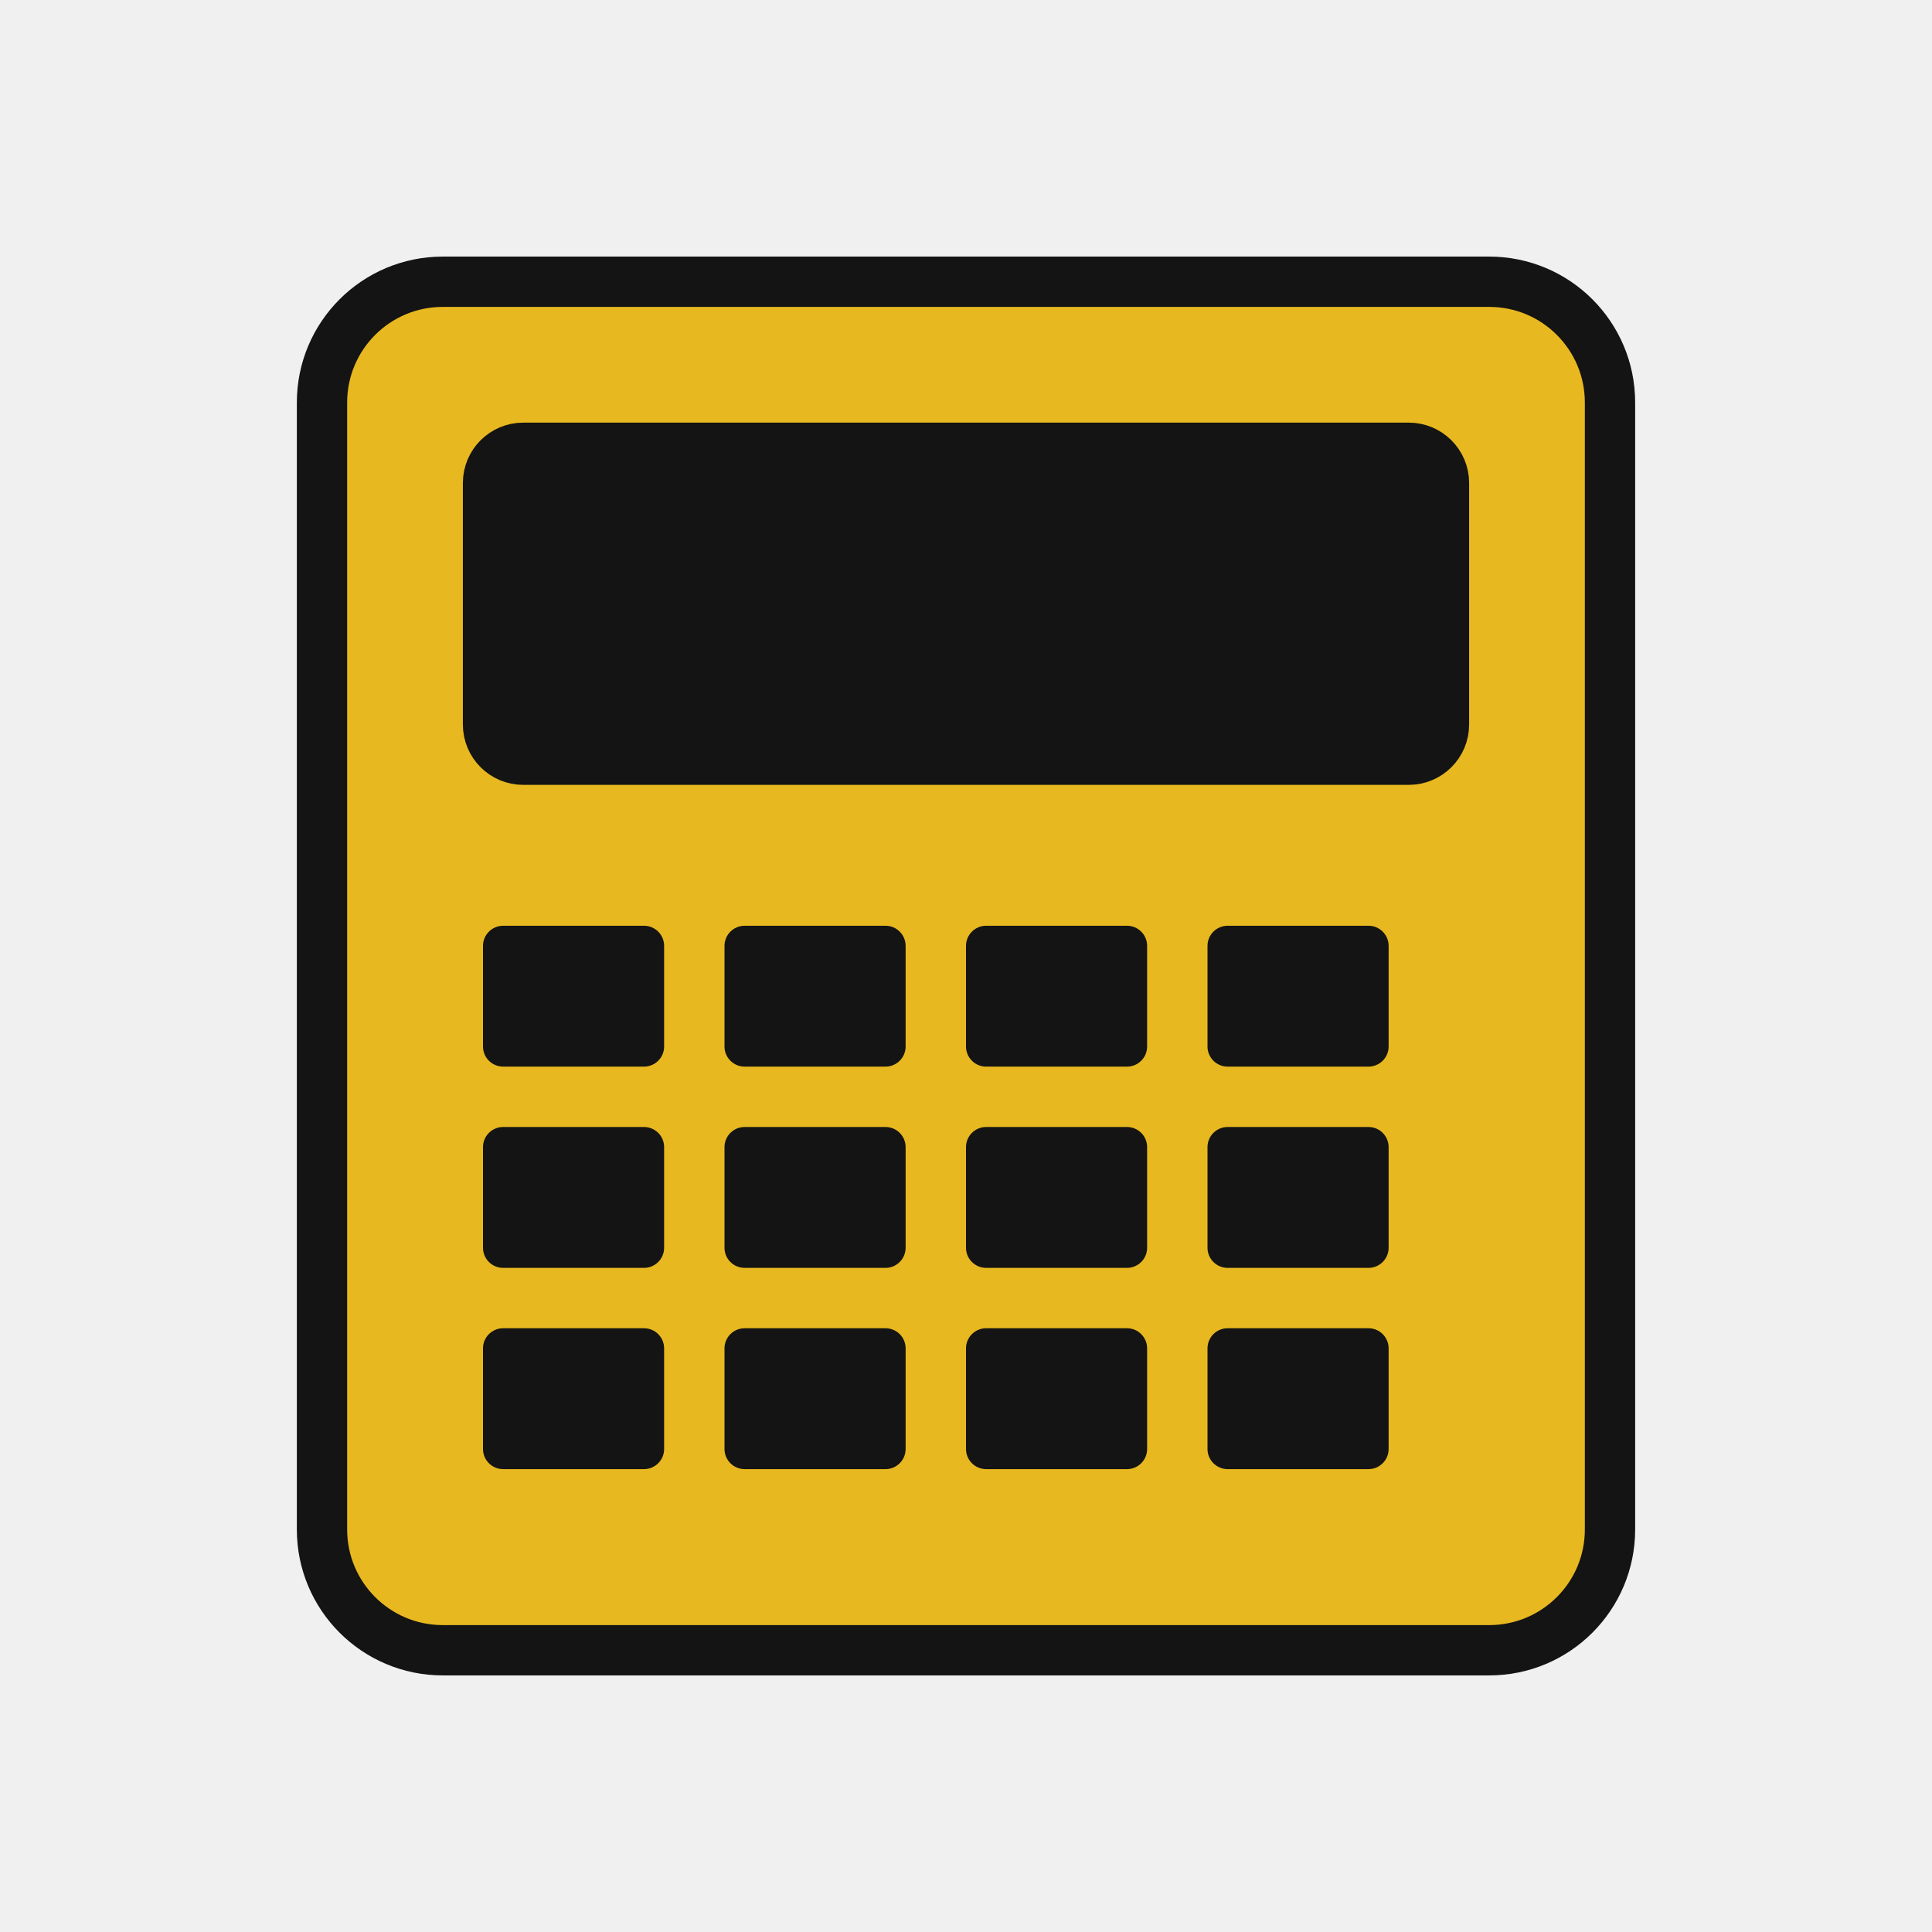
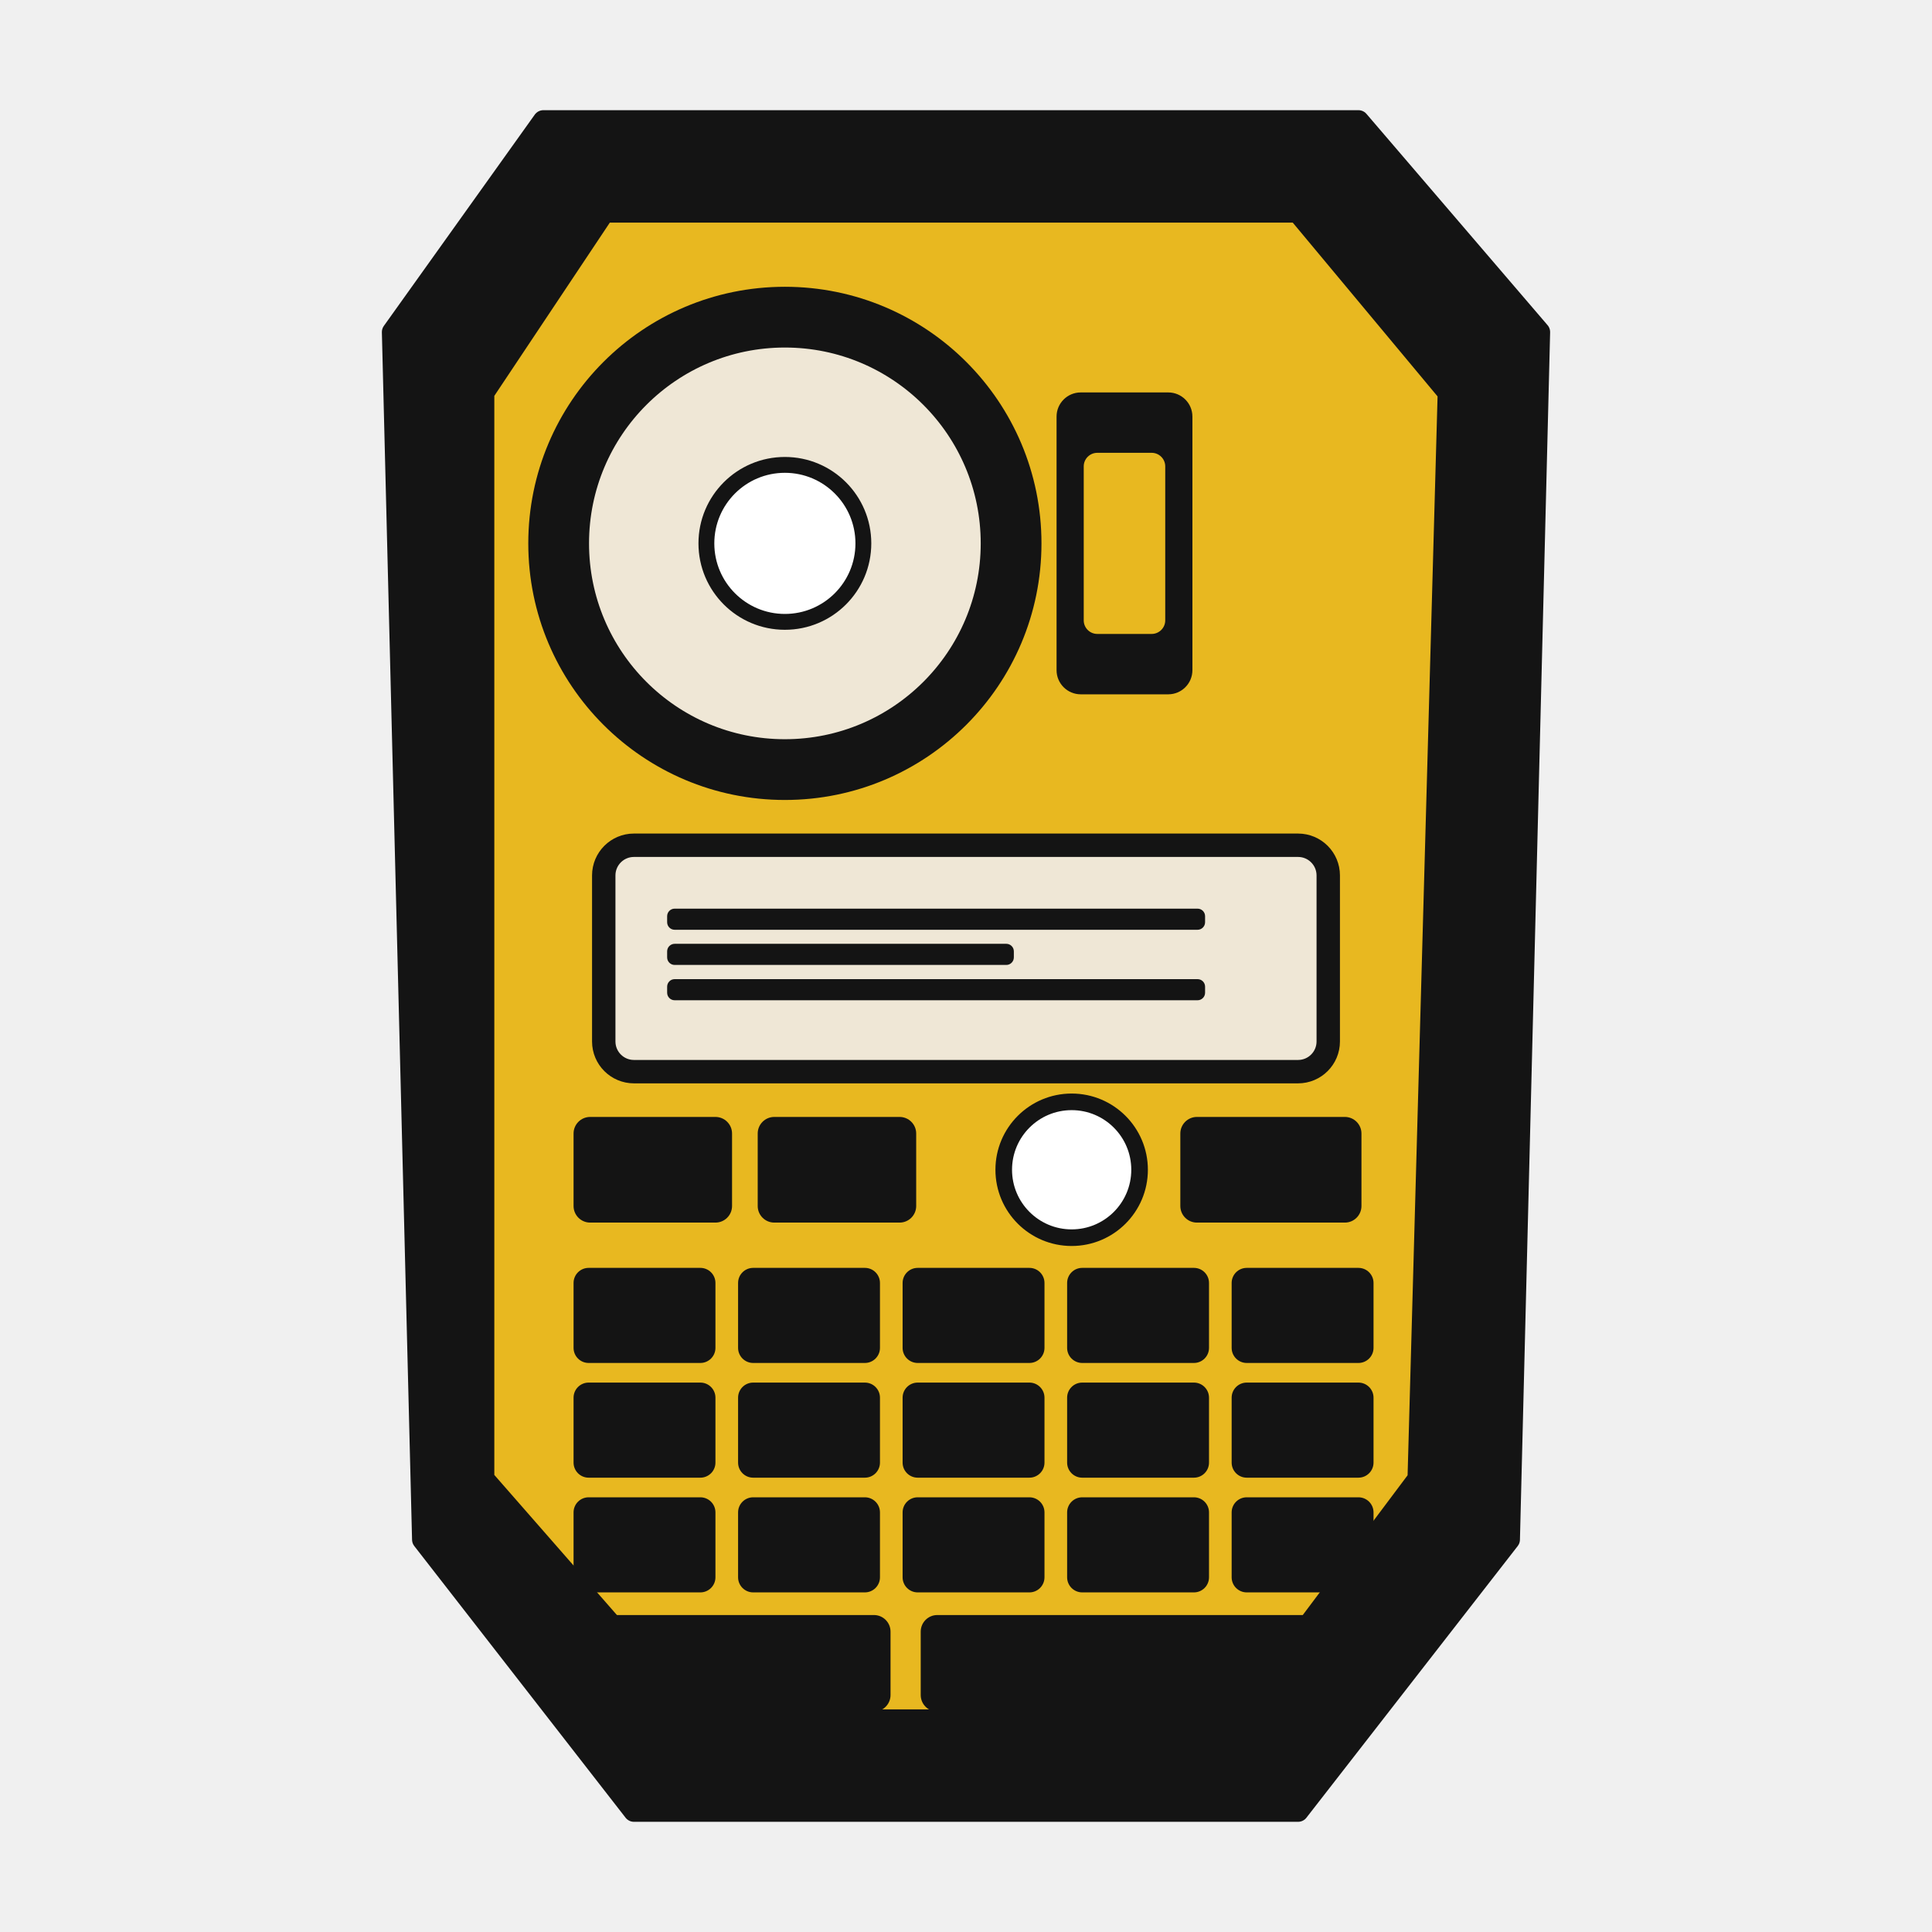
- <svg xmlns="http://www.w3.org/2000/svg" viewBox="0 0 96 96" fill="none">
-   <rect x="16" y="14" width="64" height="68" rx="6" stroke="#141414" stroke-width="2.5" fill="#e8b820" />
-   <rect x="24" y="22" width="48" height="16" rx="2" stroke="#141414" stroke-width="2" fill="#141414" />
-   <g fill="#141414">
-     <rect x="24" y="46" width="9" height="7" rx="1" />
-     <rect x="36" y="46" width="9" height="7" rx="1" />
-     <rect x="48" y="46" width="9" height="7" rx="1" />
-     <rect x="60" y="46" width="9" height="7" rx="1" />
-     <rect x="24" y="56" width="9" height="7" rx="1" />
-     <rect x="36" y="56" width="9" height="7" rx="1" />
-     <rect x="48" y="56" width="9" height="7" rx="1" />
-     <rect x="60" y="56" width="9" height="7" rx="1" />
-     <rect x="24" y="66" width="9" height="7" rx="1" />
-     <rect x="36" y="66" width="9" height="7" rx="1" />
-     <rect x="48" y="66" width="9" height="7" rx="1" />
-     <rect x="60" y="66" width="9" height="7" rx="1" />
+ <svg xmlns="http://www.w3.org/2000/svg" viewBox="0 0 128 128" fill="none">
+   <g stroke-linejoin="round" stroke-linecap="round">
+     <path d="M36 8 L90 8 L102 22 L100 102 L86 120 L42 120 L28 102 L26 22 Z" fill="#141414" stroke="#141414" stroke-width="1.4" />
+     <path d="M40 14 L86 14 L96 26 L94 98 L82 114 L46 114 L32 98 L32 26 Z" fill="#e8b820" stroke="#141414" stroke-width="1.5" />
+     <circle cx="52" cy="36" r="17" fill="#141414" />
+     <circle cx="52" cy="36" r="13.6" fill="#efe7d6" stroke="#141414" stroke-width="1.25" />
+     <circle cx="52" cy="36" r="5.2" fill="#fff" stroke="#141414" stroke-width="1.05" />
+     <rect x="70" y="26" width="9" height="20" rx="1.6" fill="#141414" />
+     <rect x="71.8" y="30" width="5.4" height="12" rx="0.9" fill="#e8b820" />
+     <rect x="40" y="56" width="48" height="15" rx="2" fill="#efe7d6" stroke="#141414" stroke-width="1.55" />
+     <rect x="44.20" y="60.20" width="35.64" height="1.4" rx="0.5" fill="#141414" />
+     <rect x="44.20" y="62.53" width="22.97" height="1.4" rx="0.5" fill="#141414" />
+     <rect x="44.20" y="64.87" width="35.64" height="1.4" rx="0.5" fill="#141414" />
+     <rect x="38" y="74" width="10.5" height="7" rx="1.1" fill="#141414" />
+     <rect x="50.2" y="74" width="10.5" height="7" rx="1.1" fill="#141414" />
+     <circle cx="71" cy="77.5" r="4.5" fill="#fff" stroke="#141414" stroke-width="1.1" />
+     <rect x="78.2" y="74" width="12" height="7" rx="1.1" fill="#141414" />
+     <rect x="38.00" y="84.00" width="9.40" height="6.30" rx="1.0" fill="#141414" />
+     <rect x="48.90" y="84.00" width="9.40" height="6.30" rx="1.0" fill="#141414" />
+     <rect x="59.80" y="84.00" width="9.40" height="6.30" rx="1.0" fill="#141414" />
+     <rect x="70.70" y="84.00" width="9.40" height="6.30" rx="1.0" fill="#141414" />
+     <rect x="81.60" y="84.00" width="9.40" height="6.30" rx="1.0" fill="#141414" />
+     <rect x="38.00" y="91.60" width="9.40" height="6.30" rx="1.0" fill="#141414" />
+     <rect x="48.90" y="91.60" width="9.40" height="6.30" rx="1.0" fill="#141414" />
+     <rect x="59.80" y="91.60" width="9.40" height="6.30" rx="1.0" fill="#141414" />
+     <rect x="70.70" y="91.60" width="9.40" height="6.30" rx="1.0" fill="#141414" />
+     <rect x="81.60" y="91.60" width="9.40" height="6.30" rx="1.0" fill="#141414" />
+     <rect x="38.00" y="99.20" width="9.40" height="6.30" rx="1.0" fill="#141414" />
+     <rect x="48.90" y="99.20" width="9.40" height="6.30" rx="1.0" fill="#141414" />
+     <rect x="59.80" y="99.20" width="9.40" height="6.30" rx="1.0" fill="#141414" />
+     <rect x="70.70" y="99.20" width="9.40" height="6.30" rx="1.0" fill="#141414" />
+     <rect x="81.60" y="99.20" width="9.40" height="6.30" rx="1.0" fill="#141414" />
+     <rect x="38.0" y="107.0" width="21" height="6.4" rx="1.1" fill="#141414" />
+     <rect x="61.0" y="107.0" width="29.6" height="6.4" rx="1.1" fill="#141414" />
  </g>
</svg>
